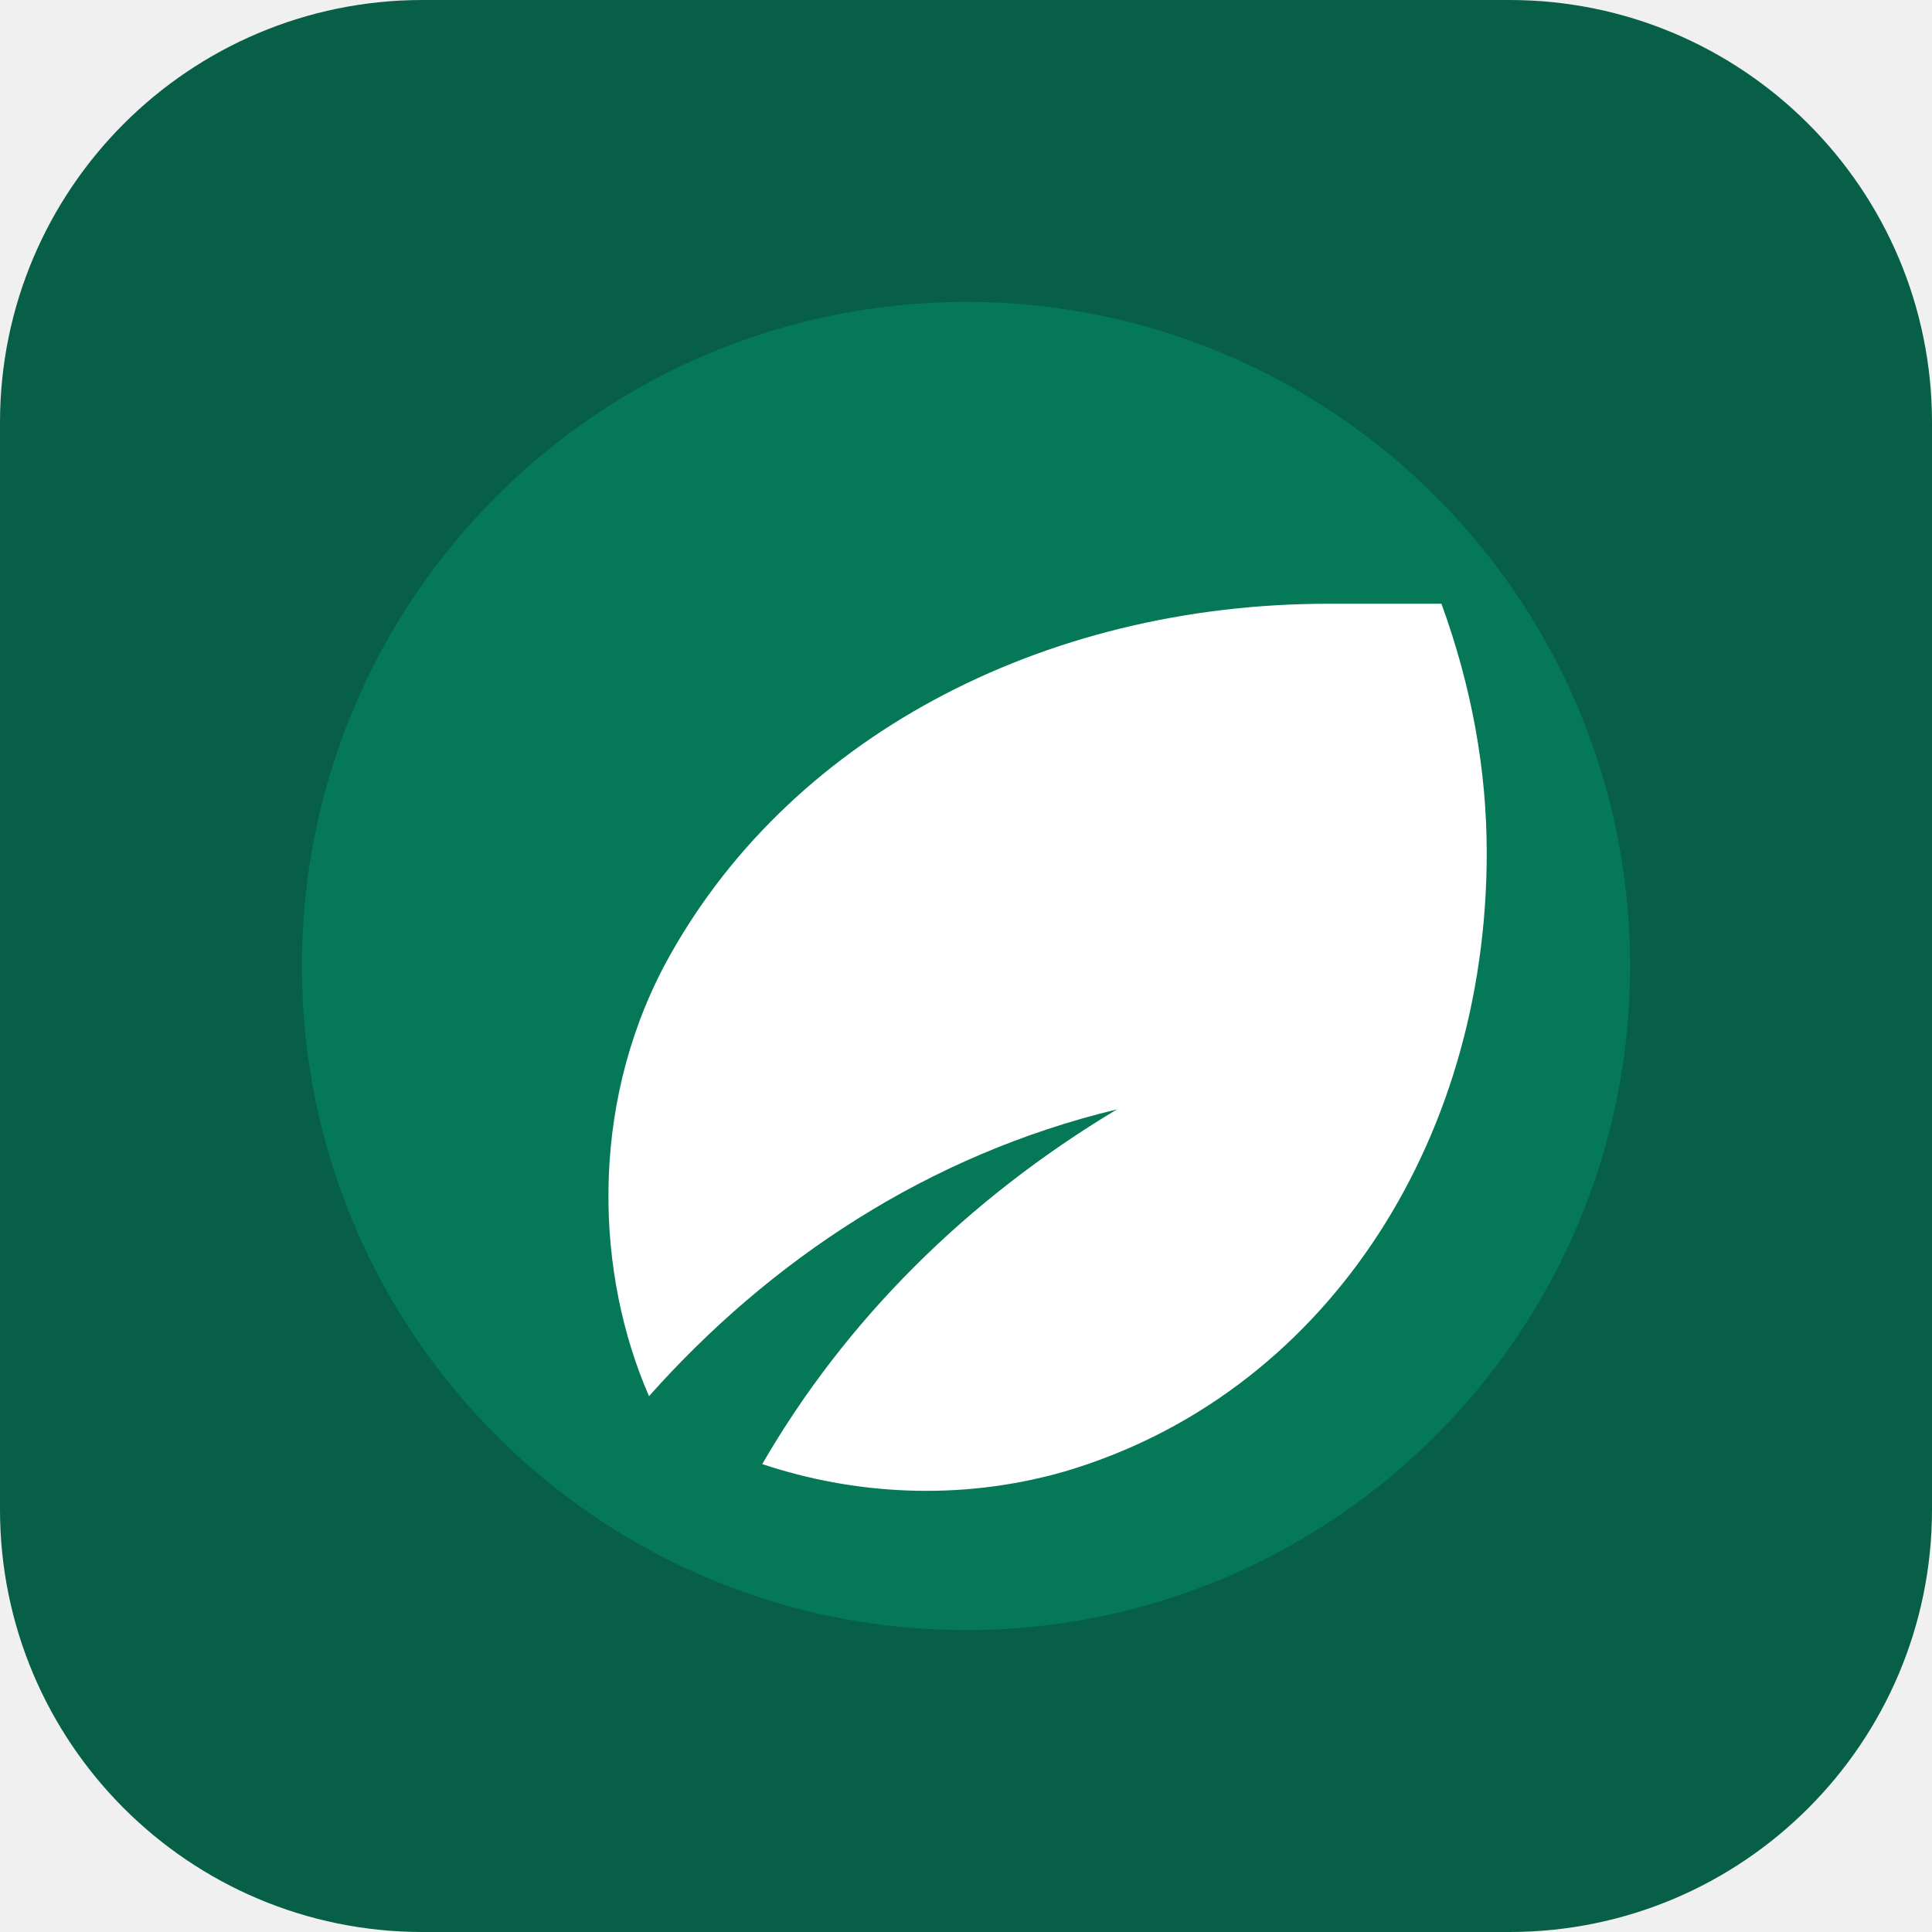
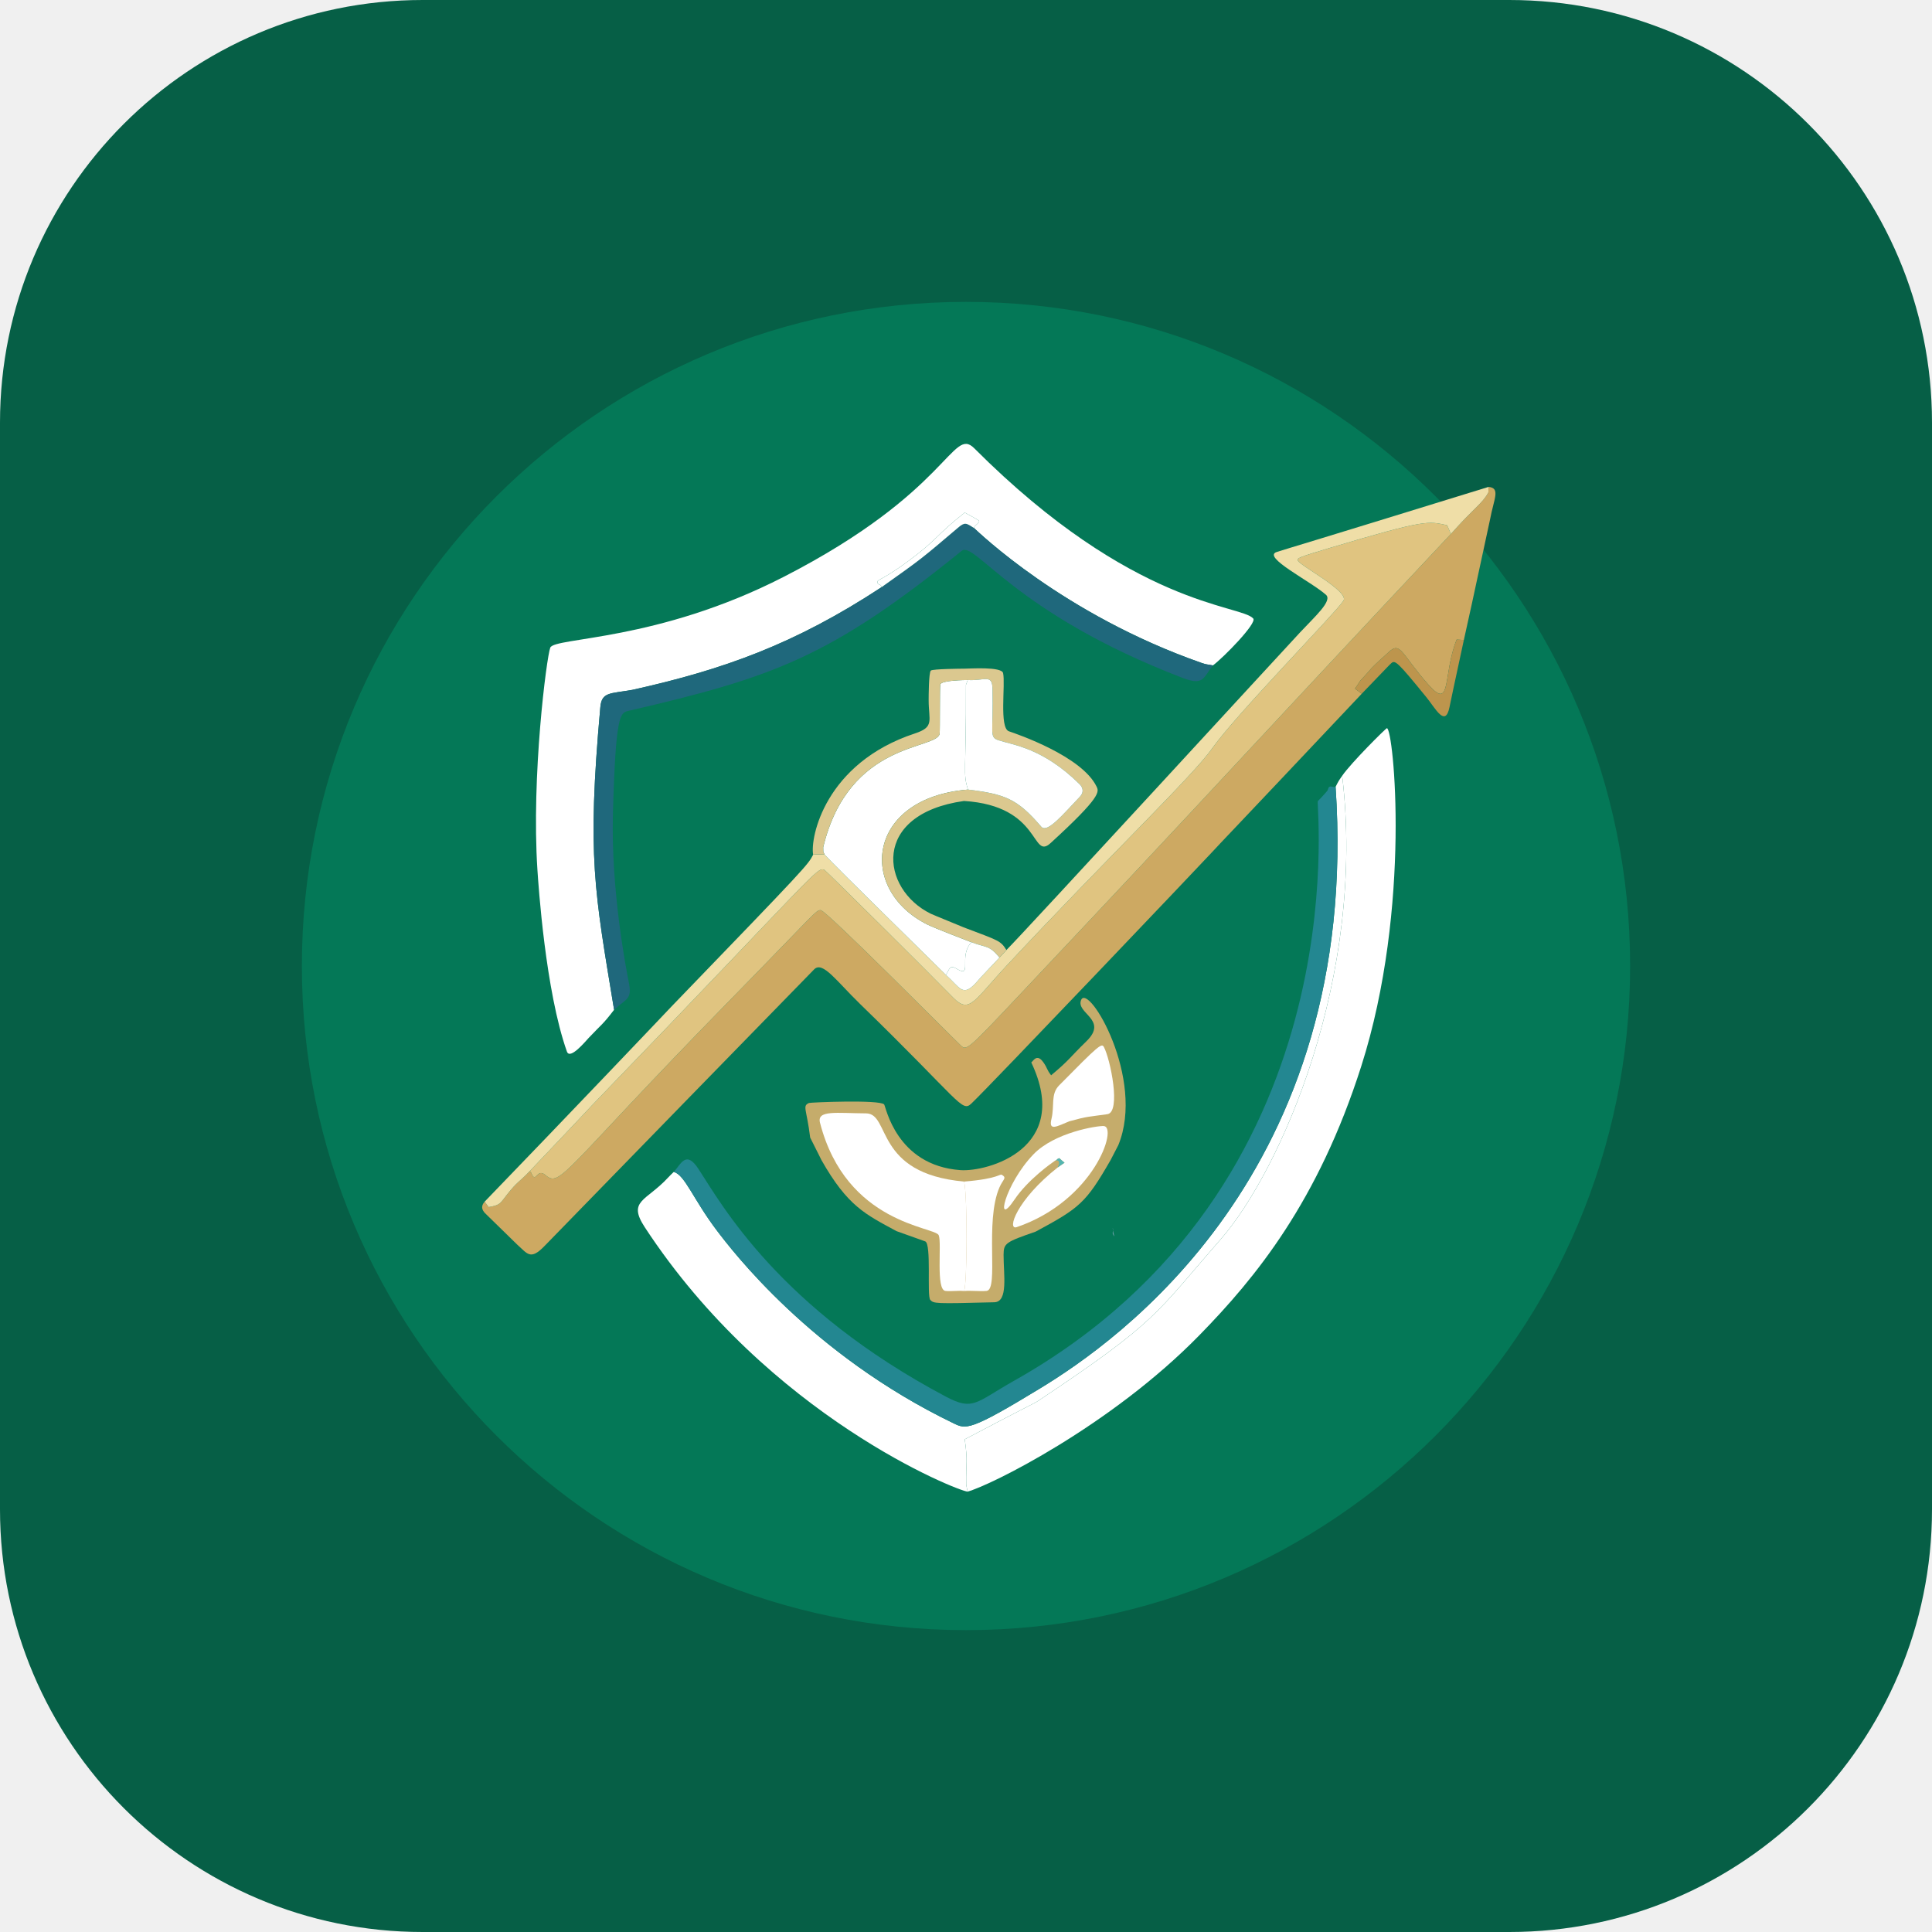
- <svg xmlns="http://www.w3.org/2000/svg" viewBox="0 0 512 512">
-   <rect width="512" height="512" rx="112" fill="#065f46" />
-   <circle cx="256" cy="256" r="176" fill="#047857" />
-   <path d="M352 160c-76 0-144 36-176 96-20 38-18 82-4 114 32-36 74-64 124-76-40 24-72 56-94 94 24 8 52 10 80 2 68-20 112-86 112-164 0-22-4-44-12-66-10 0-20 0-30 0z" fill="#ffffff" />
+ <svg xmlns="http://www.w3.org/2000/svg" width="100%" height="100%" viewBox="0 0 512 512" version="1.1" xml:space="preserve" style="fill-rule:evenodd;clip-rule:evenodd;stroke-linejoin:round;stroke-miterlimit:2;">
+   <path d="M400,0C461.814,0 512,50.186 512,112L512,400C512,461.814 461.814,512 400,512L112,512C50.186,512 0,461.814 0,400L0,112C0,50.186 50.186,0 112,0L400,0Z" style="fill:rgb(6,95,70);" />
+   <circle cx="256" cy="256" r="176" style="fill:rgb(4,120,87);" />
+   <g id="Gemini_Generated_Image_gzzqq3gzzqq3gzzq.png">
+     <path d="M255.669,135.845C247.883,141.97 248.694,142.782 240.671,148.718C236.545,151.771 234.105,153.068 233.5,153.389C232.489,153.926 232.496,154.09 232.5,154.193C232.542,155.21 233.551,154.613 233.593,155.632C210.543,170.757 191.605,177.48 167.56,182.823C161.58,183.871 159.46,183.345 159.09,187.456C155.52,227.145 157.585,236.251 162.741,267.606C159.655,271.64 159.473,271.383 156.009,275.055C155.205,275.908 151.05,280.966 150.239,278.681C144.534,262.611 142.678,234.401 142.422,230.505C140.788,205.68 144.849,174.117 145.828,171.634C146.931,168.838 174.227,170.039 207.697,152.869C251.718,130.286 252.275,112.878 258.191,118.802C300.371,161.04 328.808,160.171 332.121,163.911C333.192,165.122 324.219,174.281 321.432,176.343C319.905,176.008 319.94,176.212 318.435,175.685C281.681,162.817 259.177,140.868 258.124,139.937C258.236,139.17 259.388,138.831 259.5,138.065C259.523,137.909 255.981,136.012 255.669,135.845Z" style="fill:white;" />
+     <path d="M394.486,129.034C397.707,129.344 395.885,132.206 394.896,137.584C389.547,162.312 389.594,162.293 387.937,169.604L386.027,169.5C382.28,178.907 384.755,188.469 378.552,181.46C371.215,173.169 371.182,169.826 367.95,172.885C367.475,173.335 366.975,173.756 366.5,174.205L365.5,175.1L364.5,176.05L363.5,177.035L362.5,178.197L361.5,179.291L360.5,180.381L359.765,181.5L359.087,182.5L360.885,183.838C324.199,222.73 324.158,222.625 321.01,226.041C318.371,228.903 262.392,287.733 257.442,292.435C254.859,294.889 254.65,292.017 227.933,266.068C221.646,259.962 218.072,254.695 215.808,256.842C215.089,257.523 149.973,324.384 144.251,330.259C140.55,334.059 139.787,332.242 137.117,329.882C136.429,329.21 128.519,321.482 128.519,321.482C126.926,319.806 128.381,318.617 128.439,318.45L129.5,319.883C132.666,319.344 132.501,318.93 134.46,316.454C137.11,313.104 137.376,313.473 140.383,310.364C140.963,310.644 140.921,311.658 141.5,311.938C142.194,312.273 142.699,309.834 144.53,311.389C148.607,314.849 148.854,310.603 193.261,265.244C216.368,241.643 216.248,241.113 217.523,241.208C219.008,241.319 251.767,274.358 254.744,277.167C256.121,278.467 256.821,277.844 269.449,264.448C327.209,203.171 326.832,202.935 384.503,141.503C390.498,134.713 392.895,133.42 394.437,130.5L394.486,129.034Z" style="fill:rgb(205,169,98);" />
+     <path d="M355.692,205.593C358.014,202.187 367.279,192.976 367.546,192.98C369.293,193.004 374.185,240.45 360.743,282.576C349.293,318.458 332.757,338.598 317.845,353.852C294.276,377.962 262.26,393.756 256.414,395.292C256.295,394.683 256.176,394.074 256.057,393.464C255.968,387.38 256.518,387.437 255.666,381.439C273.702,371.908 273.811,372.124 275.286,371.14C306.898,350.063 306.096,348.33 323.46,328.47C339.379,310.261 362.057,258.781 355.692,205.593Z" style="fill:white;" />
+     <path d="M384.503,141.503C326.832,202.935 327.209,203.171 269.449,264.448C256.821,277.844 256.121,278.467 254.744,277.167C251.767,274.358 219.008,241.319 217.523,241.208C216.248,241.113 216.368,241.643 193.261,265.244C148.854,310.603 148.607,314.849 144.53,311.389C142.699,309.834 142.194,312.273 141.5,311.938C140.921,311.658 140.963,310.644 140.383,310.364C155.613,294.362 155.517,294.339 156.848,292.96C216.556,231.116 216.456,229.656 218.48,230.526C218.889,230.702 246.695,258.335 252.607,264.387C256.928,268.809 258.096,265.212 266.777,255.899C293.16,227.592 315.953,205.83 321.183,198.403C327.585,189.313 353.648,162.767 356.023,159.222C357.675,156.759 344.731,150.051 343.956,148.576C343.615,147.928 344.01,147.726 352.469,145.194C378.239,137.481 378.45,138.153 383.5,139.181C383.834,139.955 384.169,140.729 384.503,141.503Z" style="fill:rgb(224,196,128);" />
+     <path d="M273.297,281.549C273.784,281.289 274.735,279.037 276.492,281.512C277.683,283.189 277.283,283.332 278.561,284.963C283.6,280.745 283.226,280.508 287.912,275.946C293.82,270.195 285.065,268.574 286.5,265.024C288.404,260.315 303.609,285.806 296.369,303.468C295.69,304.78 295.011,306.092 294.332,307.404C287.754,318.853 286.081,320.131 274.462,326.394C266.535,329.141 265.972,329.46 265.959,332.496C265.936,337.74 267.258,345.018 263.494,345.114C247.671,345.519 247.456,345.47 246.529,344.477C245.588,343.47 246.893,329.62 245.189,328.979C244.584,328.752 244.625,328.778 237.581,326.262C229.36,321.803 224.634,319.687 217.678,307.408C217.431,306.938 217.478,306.93 214.707,301.476C213.754,293.771 212.584,293.136 214.376,292.302C214.726,292.139 233.063,291.367 234.305,292.68C234.748,293.147 237.456,308.864 254.519,310.094C261.618,310.606 284.174,304.436 273.297,281.549Z" style="fill:rgb(197,172,107);" />
+     <path d="M355.692,205.593C362.057,258.781 339.379,310.261 323.46,328.47C306.096,348.33 306.898,350.063 275.286,371.14C273.811,372.124 273.702,371.908 255.666,381.439C256.518,387.437 255.968,387.38 256.057,393.464C256.176,394.074 256.295,394.683 256.414,395.292C253.981,395.185 203.74,375.416 170.884,325.249C166.225,318.135 171.229,318.371 177.046,312.076C177.773,311.289 177.745,311.378 178.542,310.583C181.446,311.243 183.724,317.863 189.992,326.12C193.901,331.271 214.924,358.968 252.661,377.167C256.003,378.779 256.865,379.376 275.73,367.882C295.313,355.951 360.853,310.996 353.947,208.517C354.723,206.986 354.688,207.041 355.692,205.593Z" style="fill:white;" />
+     <path d="M353.947,208.517C360.853,310.996 295.313,355.951 275.73,367.882C256.865,379.376 256.003,378.779 252.661,377.167C214.924,358.968 193.901,331.271 189.992,326.12C183.724,317.863 181.446,311.243 178.542,310.583C180.442,308.564 181.769,304.677 185.104,309.788C191.27,319.235 206.455,346.701 250.715,370.149C257.966,373.991 258.638,371.602 268.737,365.916C360.362,314.331 348.76,213.688 349.224,212.372C349.322,212.093 349.455,212.229 351.703,209.631C351.985,209.305 351.942,208.691 352.328,208.5C352.812,208.26 353.464,208.757 353.947,208.517Z" style="fill:rgb(35,135,145);" />
+     <path d="M258.124,139.937C259.177,140.868 281.681,162.817 318.435,175.685C319.94,176.212 319.905,176.008 321.432,176.343C318.873,179.558 319.026,181.813 313.436,179.668C268.637,162.477 258.31,143.181 254.831,145.998C220.002,174.201 204.951,179.484 166.482,188.401C164.347,188.896 163.144,189.405 162.435,215.5C161.873,236.164 165.966,256.921 166.665,260.466C167.535,264.878 166.04,264.563 162.741,267.606C157.585,236.251 155.52,227.145 159.09,187.456C159.46,183.345 161.58,183.871 167.56,182.823C191.605,177.48 210.543,170.757 233.593,155.632C244.088,148.184 244.051,148.221 253.835,139.894C255.72,138.29 256.01,138.592 258.124,139.937Z" style="fill:rgb(31,104,124);" />
+     <path d="M394.486,129.034L394.437,130.5C392.895,133.42 390.498,134.713 384.503,141.503C384.169,140.729 383.834,139.955 383.5,139.181C378.45,138.153 378.239,137.481 352.469,145.194C344.01,147.726 343.615,147.928 343.956,148.576C344.731,150.051 357.675,156.759 356.023,159.222C353.648,162.767 327.585,189.313 321.183,198.403C315.953,205.83 293.16,227.592 266.777,255.899C258.096,265.212 256.928,268.809 252.607,264.387C246.695,258.335 218.889,230.702 218.48,230.526C216.456,229.656 216.556,231.116 156.848,292.96C155.517,294.339 155.613,294.362 140.383,310.364C137.376,313.473 137.11,313.104 134.46,316.454C132.501,318.93 132.666,319.344 129.5,319.883L128.439,318.45C149.677,296.482 176.595,268.189 177.856,266.836C214.068,229.33 214.048,229.256 215.498,226.499C216.572,226.345 216.49,226.419 218.532,226.465C221.014,229.102 221.699,229.829 250.661,258.345C254.42,261.728 255.084,264.289 258.559,260.552C259.304,259.751 259.227,259.766 259.981,258.946C260.367,258.526 260.343,258.561 264.873,253.752C265.487,253.09 266.101,252.428 266.715,251.766C272.585,245.835 339.742,172.712 344.562,167.558C348.546,163.298 353.185,159.205 351.388,157.615C347.315,154.01 334.272,147.573 338.369,146.276C342.846,144.858 342.804,144.992 394.486,129.034Z" style="fill:rgb(239,222,167);" />
+     <path d="M256.47,180.211L255.985,181.5C256.07,204.764 255.114,204.865 256.531,209.247C229.719,211.409 227.138,235.712 245.766,245.011C247.677,245.965 256.516,249.352 257.457,249.712C253.881,253.348 257.885,259.347 253.511,256.727C251.505,255.525 251.646,257.054 250.661,258.345C221.699,229.829 221.014,229.102 218.532,226.465L218.183,225.723L218.16,224.511C225.016,196.17 248.377,198.777 249.014,194.417C249.127,193.647 249.019,181.966 249.178,181.389C249.49,180.255 255.879,180.215 256.47,180.211Z" style="fill:white;" />
+     <path d="M255.506,313.126C256.403,317.186 256.331,339.814 255.502,342.135C253.864,341.974 252.202,342.272 250.565,342.111C247.93,341.851 249.632,329.522 248.779,327.363C247.864,325.05 224.266,324.478 217.311,297.543C216.424,294.109 221.698,295.01 229.512,295.054C236.082,295.091 231.602,311.008 255.506,313.126Z" style="fill:white;" />
+     <path d="M255.561,177.204C256.969,177.204 265.429,176.606 265.829,178.374C266.496,181.317 264.746,192.906 267.371,193.798C269.451,194.504 286.661,200.348 290.596,208.439C291.272,209.827 291.894,211.107 278.425,223.42C273.276,228.127 276.073,213.545 255.475,212.265C230.784,215.737 233.358,235.637 246.673,242.149C247.35,242.48 247.318,242.416 255.373,245.753C264.875,249.355 265.119,249.262 266.715,251.766C266.101,252.428 265.487,253.09 264.873,253.752C262.03,250.369 261.514,251.243 257.457,249.712C256.516,249.352 247.677,245.965 245.766,245.011C227.138,235.712 229.719,211.409 256.531,209.247C266.302,210.45 269.58,211.647 275.944,219.089C277.533,220.947 281.811,215.686 286.138,211.184C287.777,209.48 286.314,208.03 286.124,207.842C276.35,198.164 268.438,197.452 264.604,196.17C262.047,195.315 263.296,194.315 263.024,182.52C262.93,178.471 260.841,180.505 256.47,180.211C255.879,180.215 249.49,180.255 249.178,181.389C249.019,181.966 249.127,193.647 249.014,194.417C248.377,198.777 225.016,196.17 218.16,224.511C218.167,224.915 218.175,225.319 218.183,225.723L218.532,226.465C216.49,226.419 216.572,226.345 215.498,226.499C214.661,222.083 218.571,202.233 242.467,194.368C247.728,192.636 246.1,191.018 246.102,185.502C246.102,184.877 246.105,178.214 246.682,177.709C247.196,177.259 254.849,177.208 255.561,177.204Z" style="fill:rgb(219,200,143);" />
+     <path d="M256.47,180.211C260.841,180.505 262.93,178.471 263.024,182.52C263.296,194.315 262.047,195.315 264.604,196.17C268.438,197.452 276.35,198.164 286.124,207.842C286.314,208.03 287.777,209.48 286.138,211.184C281.811,215.686 277.533,220.947 275.944,219.089C269.58,211.647 266.302,210.45 256.531,209.247C255.114,204.865 256.07,204.764 255.985,181.5L256.47,180.211Z" style="fill:white;" />
+     <path d="M279.54,307.629C278.567,308.31 272.397,312.63 268.835,317.927C263.512,325.842 266.314,313.754 273.882,305.905C279.519,300.06 290.833,298.304 292.508,298.412C296.294,298.658 289.972,318.167 269.448,325.202C266.752,326.126 269.364,317.997 280.332,309.364C280.926,308.95 281.52,308.537 282.114,308.124C280.755,307.022 280.792,306.887 280.65,306.937C279.986,307.172 280.203,307.395 279.54,307.629Z" style="fill:white;" />
+     <path d="M283.379,297.153C280.045,298.532 277.837,299.857 278.649,296.522C279.505,293.005 278.383,289.967 280.668,287.648C291.215,276.943 291.947,276.37 292.541,277.471C294.248,280.636 297.162,294.734 293.457,295.27C288.366,296.005 288.376,295.776 283.379,297.153Z" style="fill:white;" />
+     <path d="M255.506,313.126C264.926,312.364 264.873,310.944 265.565,311.376C266.893,312.205 265.812,312.512 264.884,314.63C260.86,323.813 264.822,341.819 261.44,342.105C259.468,342.272 257.474,341.968 255.502,342.135C256.331,339.814 256.403,317.186 255.506,313.126Z" style="fill:white;" />
+     <path d="M387.937,169.604C385.202,182.207 384.424,185.987 384.13,187.414C383.01,192.849 380.448,187.784 378.066,184.852C370.28,175.267 369.692,174.868 368.689,175.769C368.021,176.37 368.111,176.367 360.885,183.838L359.087,182.5L359.765,181.5L360.5,180.381L361.5,179.291L362.5,178.197L363.5,177.035L364.5,176.05L365.5,175.1L366.5,174.205C366.975,173.756 367.475,173.335 367.95,172.885C371.182,169.826 371.215,173.169 378.552,181.46C384.755,188.469 382.28,178.907 386.027,169.5L387.937,169.604Z" style="fill:rgb(189,149,77);" />
+     <path d="M257.457,249.712C261.514,251.243 262.03,250.369 264.873,253.752C260.343,258.561 260.367,258.526 259.981,258.946C259.227,259.766 259.304,259.751 258.559,260.552C255.084,264.289 254.42,261.728 250.661,258.345C251.646,257.054 251.505,255.525 253.511,256.727C257.885,259.347 253.881,253.348 257.457,249.712Z" style="fill:white;" />
+     <path d="M255.669,135.845C255.981,136.012 259.523,137.909 259.5,138.065C259.388,138.831 258.236,139.17 258.124,139.937C256.01,138.592 255.72,138.29 253.835,139.894C244.051,148.221 244.088,148.184 233.593,155.632C233.551,154.613 232.542,155.21 232.5,154.193C232.496,154.09 232.489,153.926 233.5,153.389C234.105,153.068 236.545,151.771 240.671,148.718C248.694,142.782 247.883,141.97 255.669,135.845Z" style="fill:white;" />
+     <path d="M279.54,307.629C280.203,307.395 279.986,307.172 280.65,306.937C280.792,306.887 280.755,307.022 282.114,308.124C281.52,308.537 280.926,308.95 280.332,309.364C280.378,308.87 280.623,309.009 280.671,308.497C280.804,307.061 279.546,307.633 279.54,307.629Z" style="fill:rgb(84,181,176);" />
+     <path d="M294.872,325.423C294.96,326.878 295.696,328.403 294.977,327.168C294.684,326.665 295.165,325.927 294.872,325.423Z" style="fill:rgb(109,161,168);" />
+   </g>
</svg>
